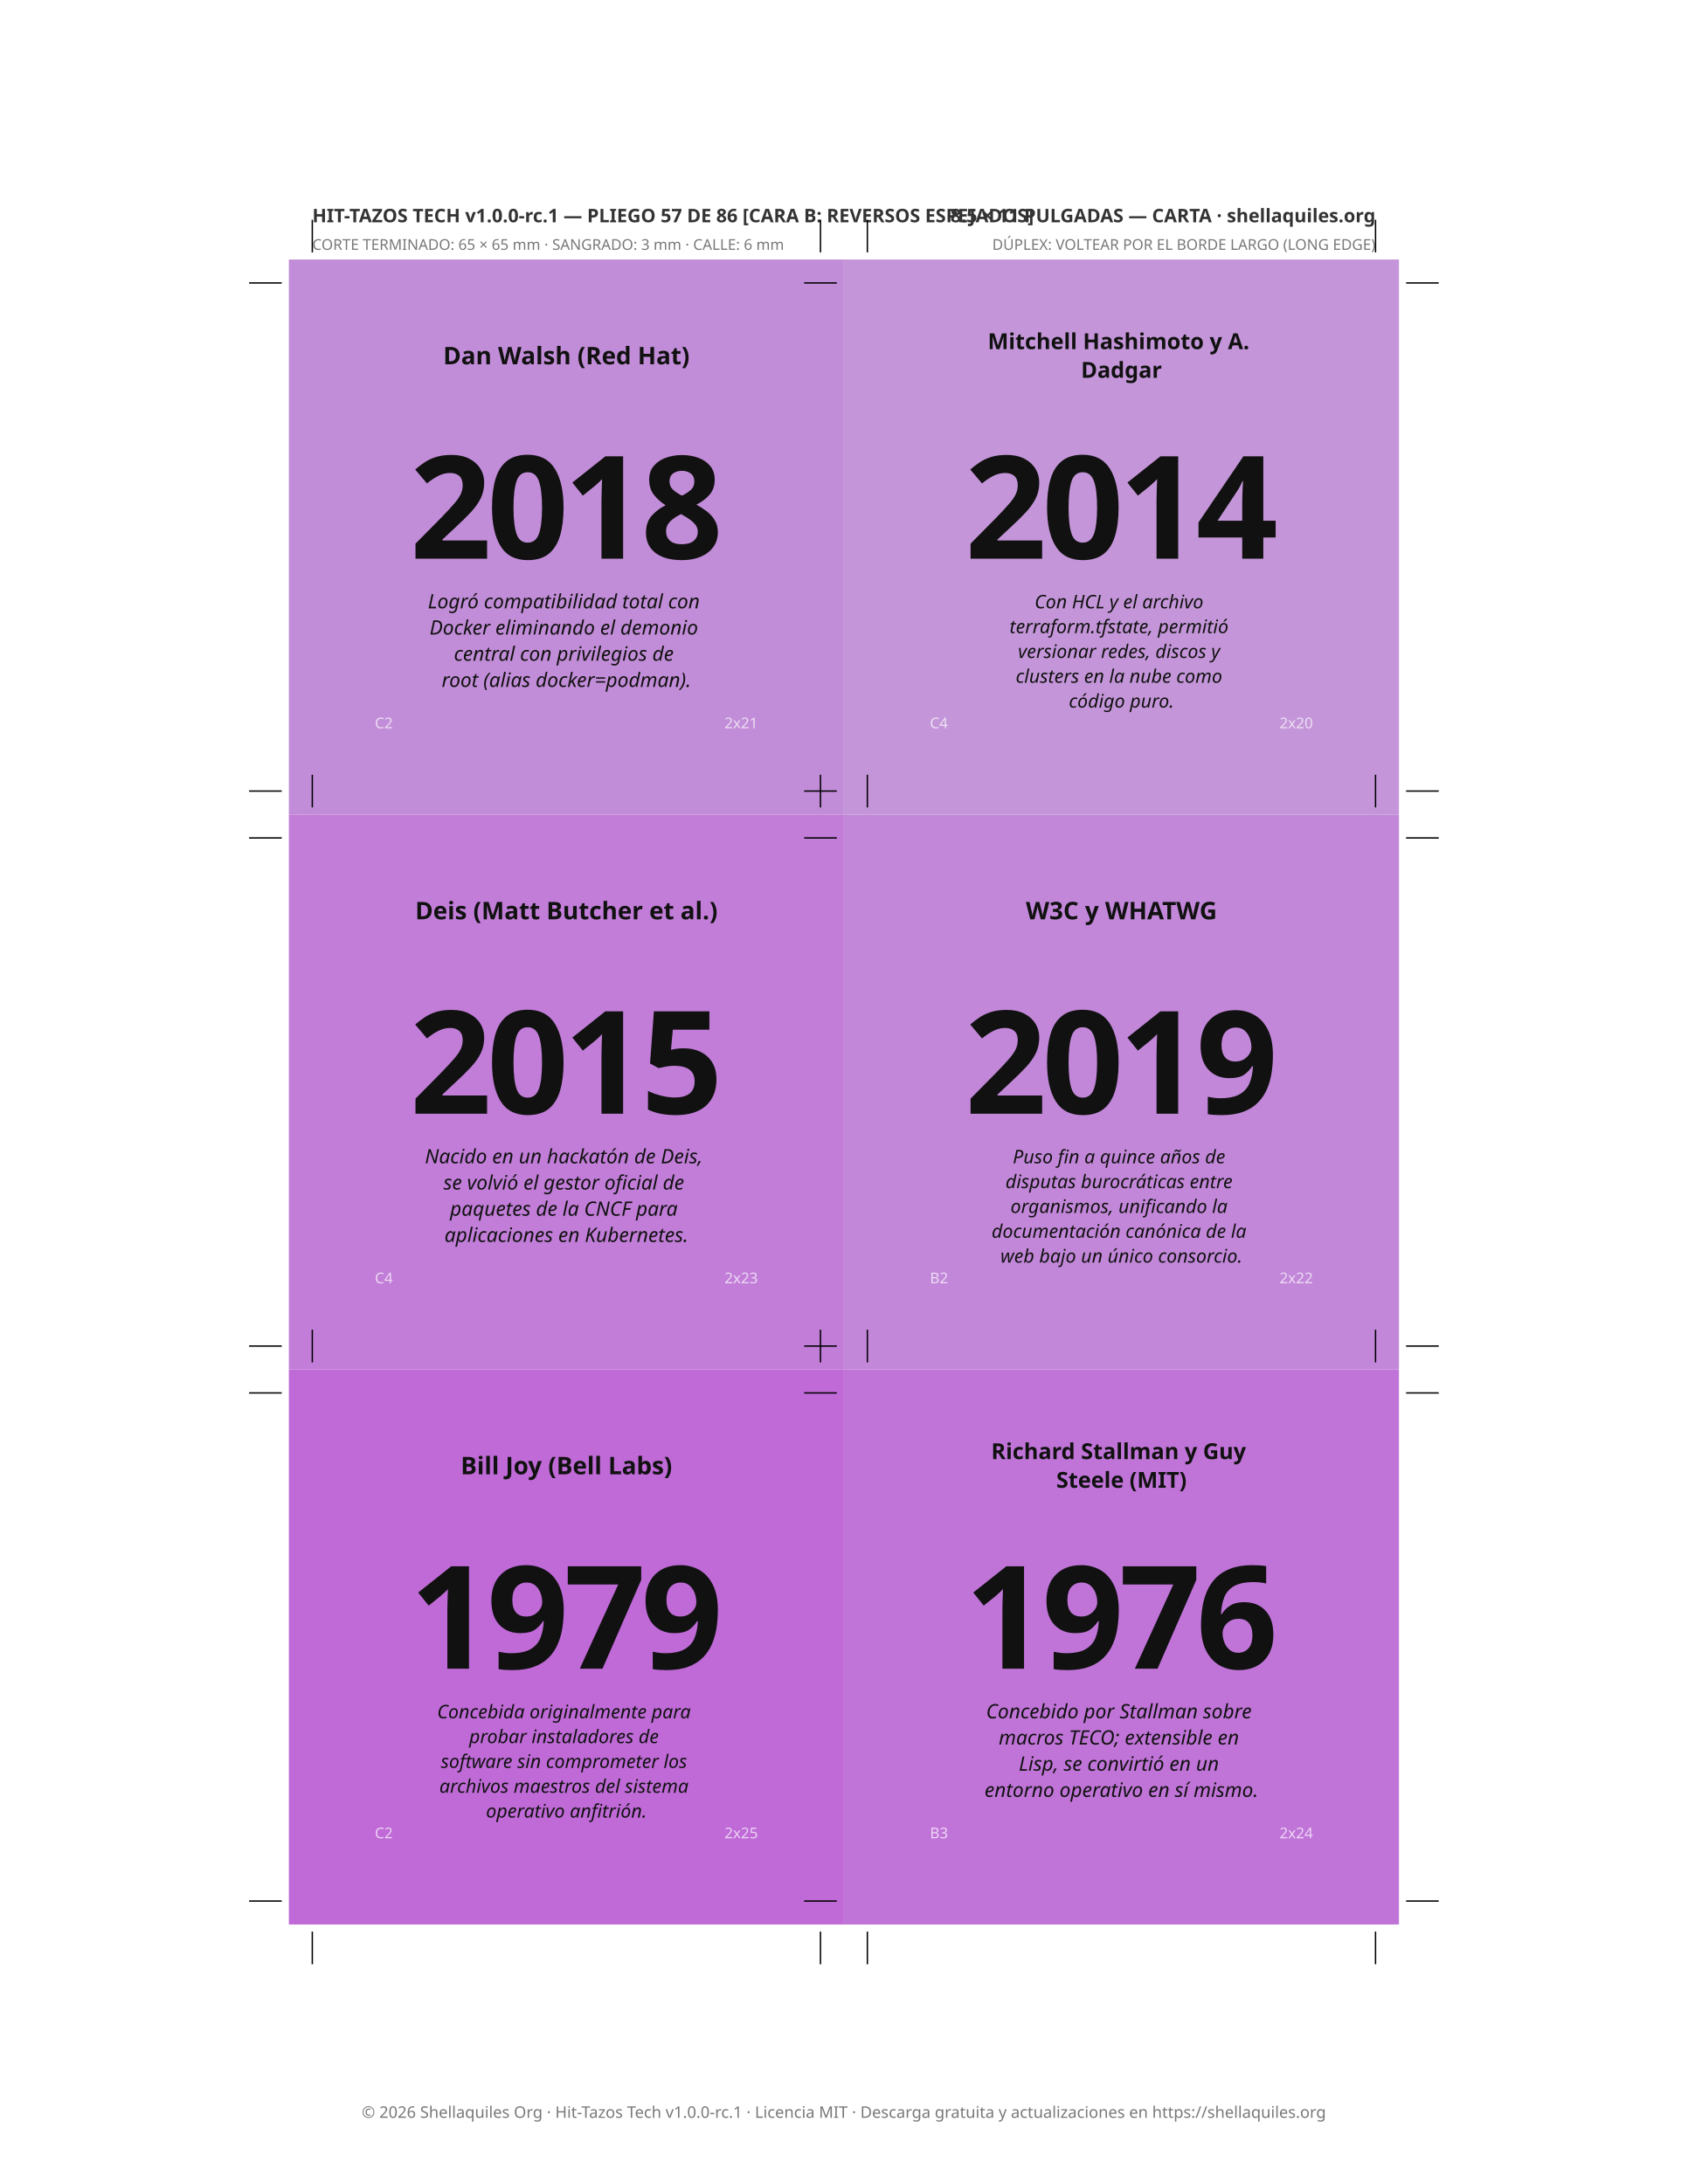
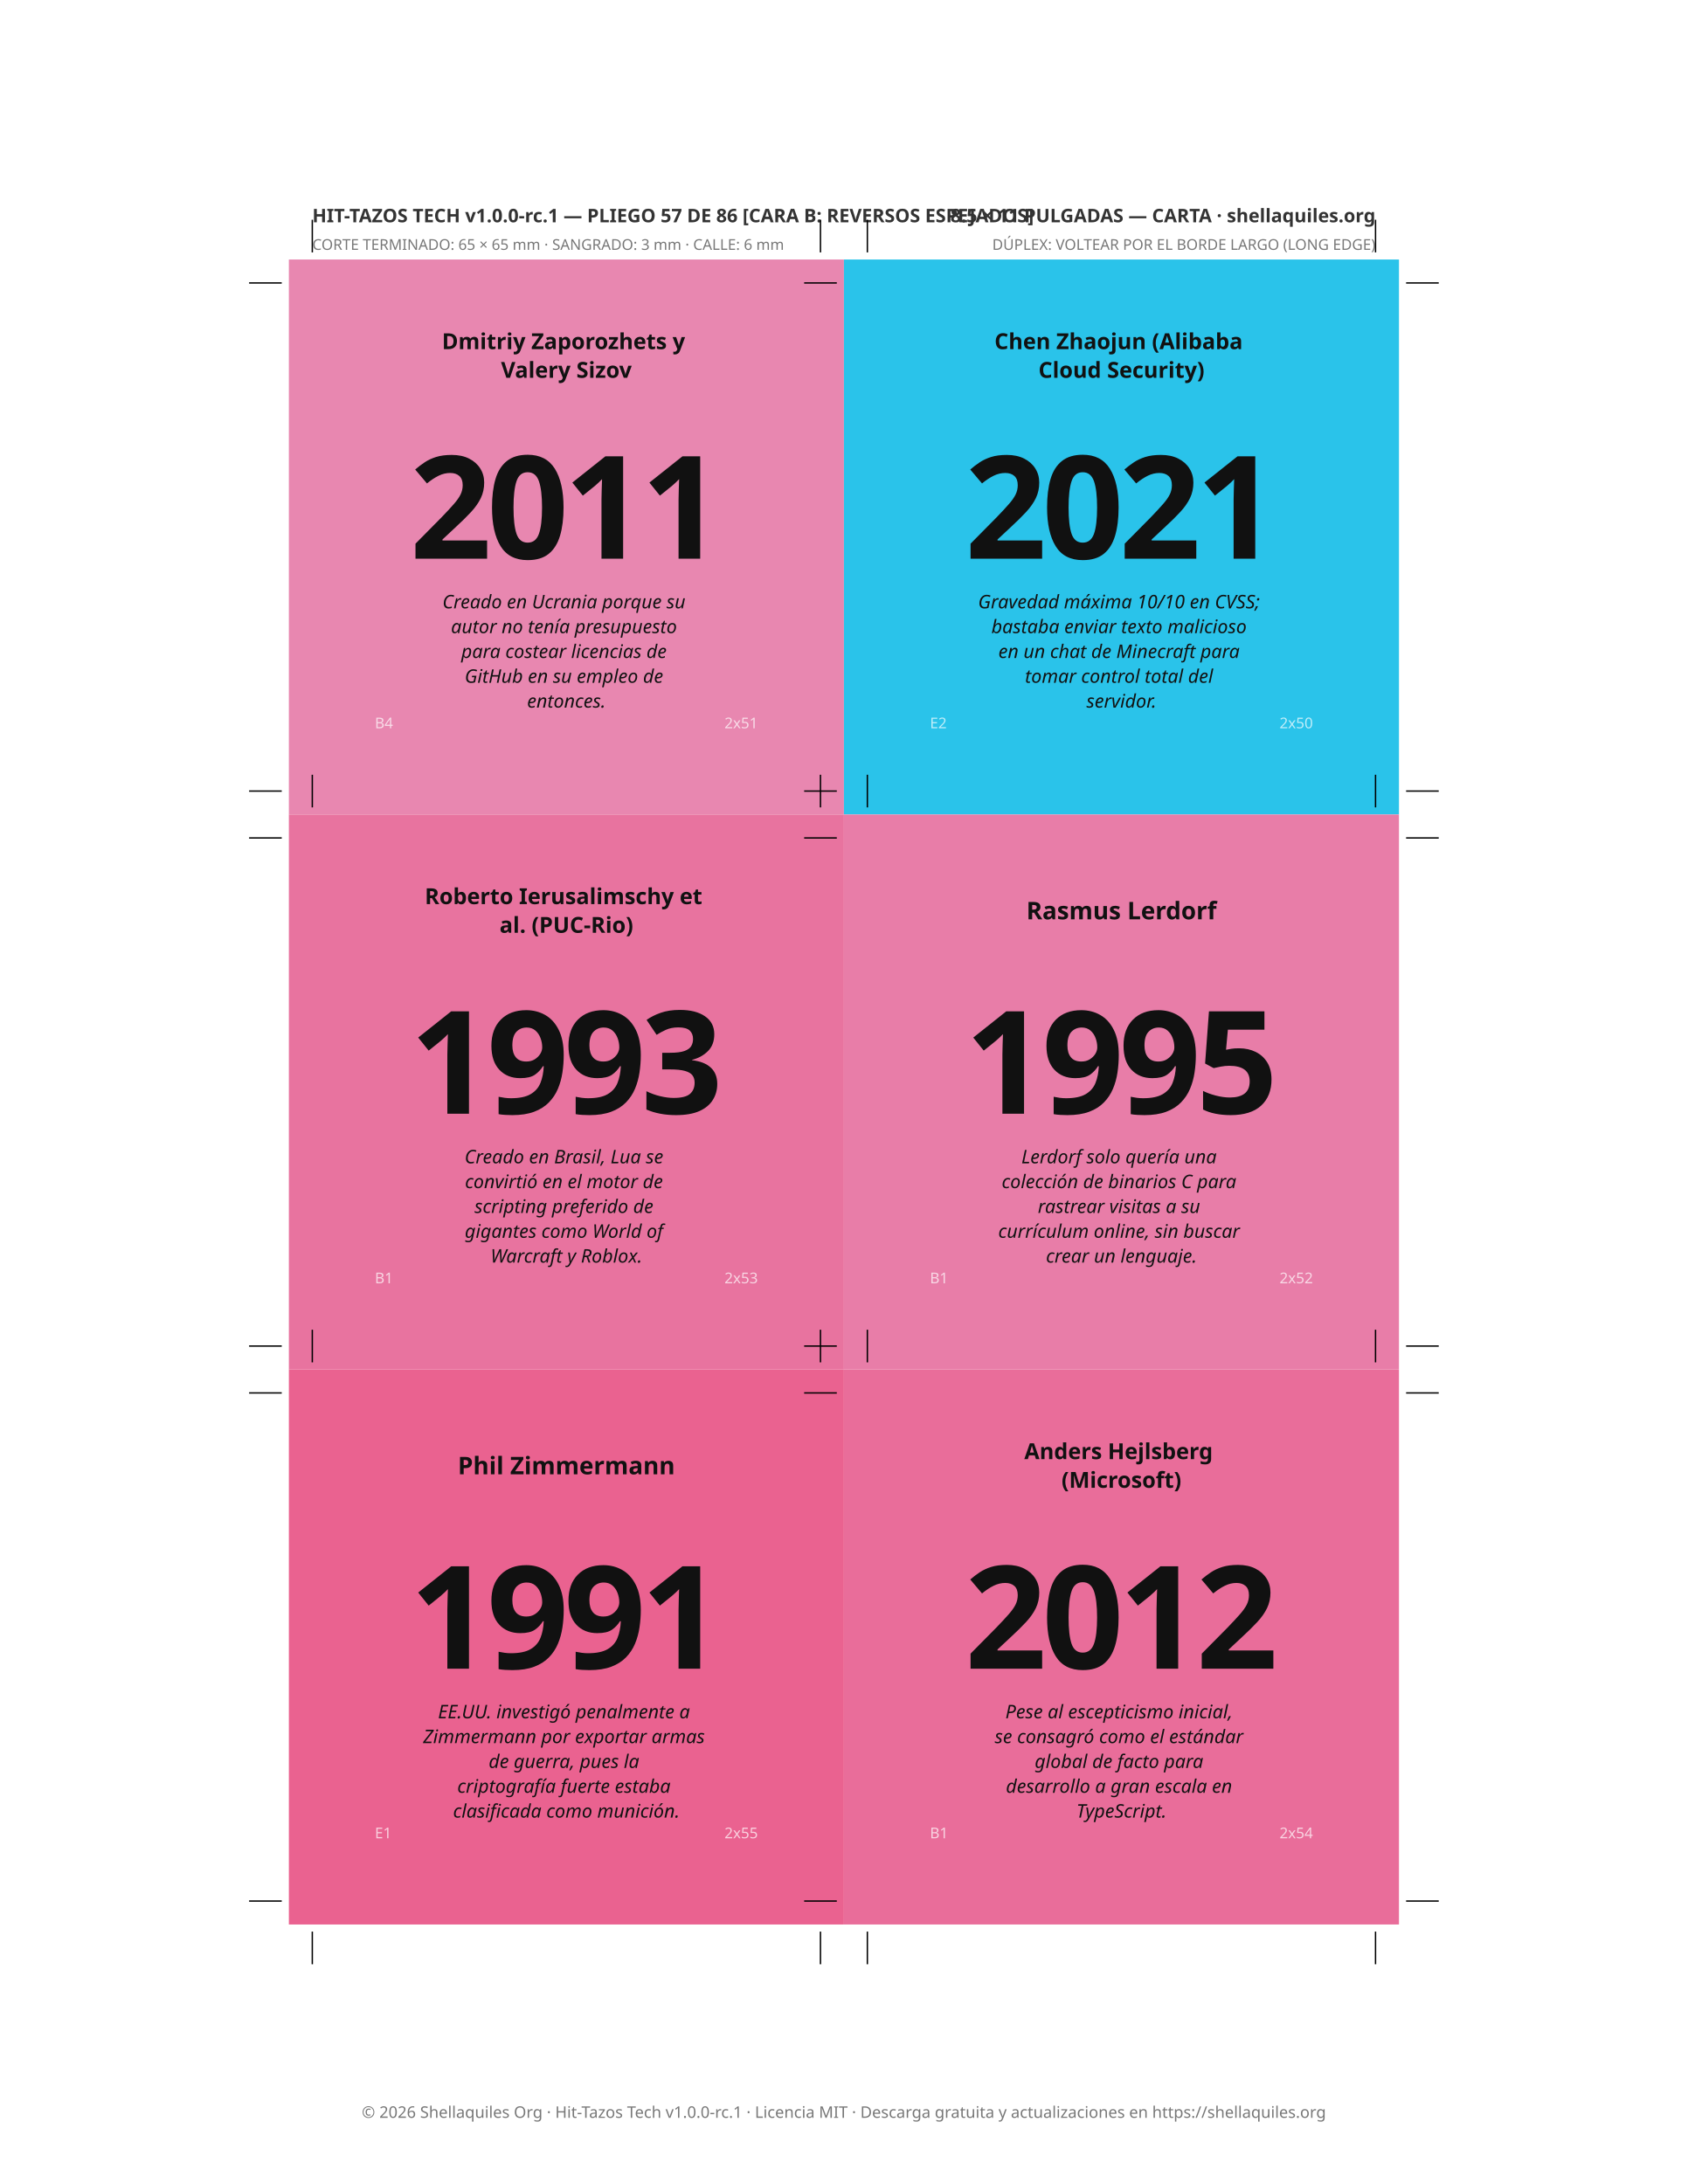
<svg xmlns="http://www.w3.org/2000/svg" width="215.9mm" height="279.4mm" viewBox="0 0 612 792" style="background-color: #ffffff;">
  <g id="encabezado_pliego">
    <text x="113.24" y="80.61" font-family="'Outfit', sans-serif" font-size="6.8" font-weight="700" fill="#333333">HIT-TAZOS TECH v1.0.0-rc.1 — PLIEGO 57 DE 86 [CARA B: REVERSOS ESPEJADOS]</text>
    <text x="498.76" y="80.61" font-family="'Outfit', sans-serif" font-size="6.8" font-weight="700" fill="#333333" text-anchor="end">8.5 × 11 PULGADAS — CARTA · shellaquiles.org</text>
    <text x="113.24" y="90.61" font-family="'Outfit', sans-serif" font-size="5.4" font-weight="500" fill="#777777">CORTE TERMINADO: 65 × 65 mm · SANGRADO: 3 mm · CALLE: 6 mm</text>
    <text x="498.76" y="90.61" font-family="'Outfit', sans-serif" font-size="5.4" font-weight="500" fill="#777777" text-anchor="end">DÚPLEX: VOLTEAR POR EL BORDE LARGO (LONG EDGE)</text>
  </g>
  <g id="tarjetas_reverso">
-     <g id="carta_2_21_reverso">
+     <g id="carta_2_51_reverso">
      <g stroke="#000000" stroke-width="0.5" stroke-linecap="square">
        <line x1="90.57" y1="102.61" x2="101.91" y2="102.61" />
        <line x1="113.24" y1="79.94" x2="113.24" y2="91.28" />
        <line x1="308.83" y1="102.61" x2="320.17" y2="102.61" />
        <line x1="297.50" y1="79.94" x2="297.50" y2="91.28" />
        <line x1="90.57" y1="286.87" x2="101.91" y2="286.87" />
        <line x1="113.24" y1="298.20" x2="113.24" y2="309.54" />
        <line x1="308.83" y1="286.87" x2="320.17" y2="286.87" />
        <line x1="297.50" y1="298.20" x2="297.50" y2="309.54" />
      </g>
-       <rect x="104.74" y="94.11" width="201.26" height="201.26" fill="#c28dd8" />
+       <rect x="104.74" y="94.11" width="201.26" height="201.26" fill="#e887b0" />
      <g transform="translate(113.24, 102.61)">
-         <text font-family="'Outfit', sans-serif" font-size="8.8" font-weight="600" fill="#111111" text-anchor="middle">
-           <tspan x="92.13" y="29.5">Dan Walsh (Red Hat)</tspan>
+         <text font-family="'Outfit', sans-serif" font-size="8" font-weight="600" fill="#111111" text-anchor="middle">
+           <tspan x="92.13" y="24">Dmitriy Zaporozhets y</tspan>
+           <tspan x="92.13" y="34.4">Valery Sizov</tspan>
        </text>
-         <text x="92.13" y="100" font-family="'Space Grotesk', sans-serif" font-size="52" font-weight="900" letter-spacing="-1.8" fill="#111111" text-anchor="middle">2018</text>
-         <text font-family="'Outfit', sans-serif" font-size="7.2" font-weight="400" font-style="italic" fill="#111111" text-anchor="middle">
-           <tspan x="92.13" y="118.0">Logró compatibilidad total con</tspan>
-           <tspan x="92.13" y="127.5">Docker eliminando el demonio</tspan>
-           <tspan x="92.13" y="137.0">central con privilegios de</tspan>
-           <tspan x="92.13" y="146.5">root (alias docker=podman).</tspan>
+         <text x="92.13" y="100" font-family="'Space Grotesk', sans-serif" font-size="52" font-weight="900" letter-spacing="-1.8" fill="#111111" text-anchor="middle">2011</text>
+         <text font-family="'Outfit', sans-serif" font-size="6.8" font-weight="400" font-style="italic" fill="#111111" text-anchor="middle">
+           <tspan x="92.13" y="118.0">Creado en Ucrania porque su</tspan>
+           <tspan x="92.13" y="127.0">autor no tenía presupuesto</tspan>
+           <tspan x="92.13" y="136.0">para costear licencias de</tspan>
+           <tspan x="92.13" y="145.0">GitHub en su empleo de</tspan>
+           <tspan x="92.13" y="154.0">entonces.</tspan>
        </text>
-         <text x="22.68" y="161.5" font-family="'Outfit', sans-serif" font-size="5.4" font-weight="500" fill="rgba(255, 255, 255, 0.7)">C2</text>
-         <text x="161.57" y="161.5" font-family="'Space Grotesk', sans-serif" font-size="5.4" font-weight="500" fill="rgba(255, 255, 255, 0.7)" text-anchor="end">2x21</text>
+         <text x="22.68" y="161.5" font-family="'Outfit', sans-serif" font-size="5.4" font-weight="500" fill="rgba(255, 255, 255, 0.7)">B4</text>
+         <text x="161.57" y="161.5" font-family="'Space Grotesk', sans-serif" font-size="5.4" font-weight="500" fill="rgba(255, 255, 255, 0.7)" text-anchor="end">2x51</text>
      </g>
    </g>
-     <g id="carta_2_20_reverso">
+     <g id="carta_2_50_reverso">
      <g stroke="#000000" stroke-width="0.5" stroke-linecap="square">
        <line x1="291.83" y1="102.61" x2="303.17" y2="102.61" />
        <line x1="314.50" y1="79.94" x2="314.50" y2="91.28" />
        <line x1="510.09" y1="102.61" x2="521.43" y2="102.61" />
        <line x1="498.76" y1="79.94" x2="498.76" y2="91.28" />
        <line x1="291.83" y1="286.87" x2="303.17" y2="286.87" />
        <line x1="314.50" y1="298.20" x2="314.50" y2="309.54" />
        <line x1="510.09" y1="286.87" x2="521.43" y2="286.87" />
        <line x1="498.76" y1="298.20" x2="498.76" y2="309.54" />
      </g>
-       <rect x="306.00" y="94.11" width="201.26" height="201.26" fill="#c496d9" />
+       <rect x="306.00" y="94.11" width="201.26" height="201.26" fill="#2ac3ea" />
      <g transform="translate(314.50, 102.61)">
        <text font-family="'Outfit', sans-serif" font-size="8" font-weight="600" fill="#111111" text-anchor="middle">
-           <tspan x="92.13" y="24">Mitchell Hashimoto y A.</tspan>
-           <tspan x="92.13" y="34.4">Dadgar</tspan>
+           <tspan x="92.13" y="24">Chen Zhaojun (Alibaba</tspan>
+           <tspan x="92.13" y="34.4">Cloud Security)</tspan>
        </text>
-         <text x="92.13" y="100" font-family="'Space Grotesk', sans-serif" font-size="52" font-weight="900" letter-spacing="-1.8" fill="#111111" text-anchor="middle">2014</text>
+         <text x="92.13" y="100" font-family="'Space Grotesk', sans-serif" font-size="52" font-weight="900" letter-spacing="-1.8" fill="#111111" text-anchor="middle">2021</text>
        <text font-family="'Outfit', sans-serif" font-size="6.8" font-weight="400" font-style="italic" fill="#111111" text-anchor="middle">
-           <tspan x="92.13" y="118.0">Con HCL y el archivo</tspan>
-           <tspan x="92.13" y="127.0">terraform.tfstate, permitió</tspan>
-           <tspan x="92.13" y="136.0">versionar redes, discos y</tspan>
-           <tspan x="92.13" y="145.0">clusters en la nube como</tspan>
-           <tspan x="92.13" y="154.0">código puro.</tspan>
+           <tspan x="92.13" y="118.0">Gravedad máxima 10/10 en CVSS;</tspan>
+           <tspan x="92.13" y="127.0">bastaba enviar texto malicioso</tspan>
+           <tspan x="92.13" y="136.0">en un chat de Minecraft para</tspan>
+           <tspan x="92.13" y="145.0">tomar control total del</tspan>
+           <tspan x="92.13" y="154.0">servidor.</tspan>
        </text>
-         <text x="22.68" y="161.5" font-family="'Outfit', sans-serif" font-size="5.4" font-weight="500" fill="rgba(255, 255, 255, 0.7)">C4</text>
-         <text x="161.57" y="161.5" font-family="'Space Grotesk', sans-serif" font-size="5.4" font-weight="500" fill="rgba(255, 255, 255, 0.7)" text-anchor="end">2x20</text>
+         <text x="22.68" y="161.5" font-family="'Outfit', sans-serif" font-size="5.4" font-weight="500" fill="rgba(255, 255, 255, 0.7)">E2</text>
+         <text x="161.57" y="161.5" font-family="'Space Grotesk', sans-serif" font-size="5.4" font-weight="500" fill="rgba(255, 255, 255, 0.7)" text-anchor="end">2x50</text>
      </g>
    </g>
-     <g id="carta_2_23_reverso">
+     <g id="carta_2_53_reverso">
      <g stroke="#000000" stroke-width="0.5" stroke-linecap="square">
        <line x1="90.57" y1="303.87" x2="101.91" y2="303.87" />
        <line x1="113.24" y1="281.20" x2="113.24" y2="292.54" />
        <line x1="308.83" y1="303.87" x2="320.17" y2="303.87" />
        <line x1="297.50" y1="281.20" x2="297.50" y2="292.54" />
        <line x1="90.57" y1="488.13" x2="101.91" y2="488.13" />
        <line x1="113.24" y1="499.46" x2="113.24" y2="510.80" />
        <line x1="308.83" y1="488.13" x2="320.17" y2="488.13" />
        <line x1="297.50" y1="499.46" x2="297.50" y2="510.80" />
      </g>
-       <rect x="104.74" y="295.37" width="201.26" height="201.26" fill="#c17dd8" />
+       <rect x="104.74" y="295.37" width="201.26" height="201.26" fill="#e8739f" />
      <g transform="translate(113.24, 303.87)">
-         <text font-family="'Outfit', sans-serif" font-size="8.8" font-weight="600" fill="#111111" text-anchor="middle">
-           <tspan x="92.13" y="29.5">Deis (Matt Butcher et al.)</tspan>
+         <text font-family="'Outfit', sans-serif" font-size="8" font-weight="600" fill="#111111" text-anchor="middle">
+           <tspan x="92.13" y="24">Roberto Ierusalimschy et</tspan>
+           <tspan x="92.13" y="34.4">al. (PUC-Rio)</tspan>
        </text>
-         <text x="92.13" y="100" font-family="'Space Grotesk', sans-serif" font-size="52" font-weight="900" letter-spacing="-1.8" fill="#111111" text-anchor="middle">2015</text>
-         <text font-family="'Outfit', sans-serif" font-size="7.2" font-weight="400" font-style="italic" fill="#111111" text-anchor="middle">
-           <tspan x="92.13" y="118.0">Nacido en un hackatón de Deis,</tspan>
-           <tspan x="92.13" y="127.5">se volvió el gestor oficial de</tspan>
-           <tspan x="92.13" y="137.0">paquetes de la CNCF para</tspan>
-           <tspan x="92.13" y="146.5">aplicaciones en Kubernetes.</tspan>
+         <text x="92.13" y="100" font-family="'Space Grotesk', sans-serif" font-size="52" font-weight="900" letter-spacing="-1.8" fill="#111111" text-anchor="middle">1993</text>
+         <text font-family="'Outfit', sans-serif" font-size="6.8" font-weight="400" font-style="italic" fill="#111111" text-anchor="middle">
+           <tspan x="92.13" y="118.0">Creado en Brasil, Lua se</tspan>
+           <tspan x="92.13" y="127.0">convirtió en el motor de</tspan>
+           <tspan x="92.13" y="136.0">scripting preferido de</tspan>
+           <tspan x="92.13" y="145.0">gigantes como World of</tspan>
+           <tspan x="92.13" y="154.0">Warcraft y Roblox.</tspan>
        </text>
-         <text x="22.68" y="161.5" font-family="'Outfit', sans-serif" font-size="5.4" font-weight="500" fill="rgba(255, 255, 255, 0.7)">C4</text>
-         <text x="161.57" y="161.5" font-family="'Space Grotesk', sans-serif" font-size="5.4" font-weight="500" fill="rgba(255, 255, 255, 0.7)" text-anchor="end">2x23</text>
+         <text x="22.68" y="161.5" font-family="'Outfit', sans-serif" font-size="5.4" font-weight="500" fill="rgba(255, 255, 255, 0.7)">B1</text>
+         <text x="161.57" y="161.5" font-family="'Space Grotesk', sans-serif" font-size="5.4" font-weight="500" fill="rgba(255, 255, 255, 0.7)" text-anchor="end">2x53</text>
      </g>
    </g>
-     <g id="carta_2_22_reverso">
+     <g id="carta_2_52_reverso">
      <g stroke="#000000" stroke-width="0.5" stroke-linecap="square">
        <line x1="291.83" y1="303.87" x2="303.17" y2="303.87" />
        <line x1="314.50" y1="281.20" x2="314.50" y2="292.54" />
        <line x1="510.09" y1="303.87" x2="521.43" y2="303.87" />
        <line x1="498.76" y1="281.20" x2="498.76" y2="292.54" />
        <line x1="291.83" y1="488.13" x2="303.17" y2="488.13" />
        <line x1="314.50" y1="499.46" x2="314.50" y2="510.80" />
        <line x1="510.09" y1="488.13" x2="521.43" y2="488.13" />
        <line x1="498.76" y1="499.46" x2="498.76" y2="510.80" />
      </g>
-       <rect x="306.00" y="295.37" width="201.26" height="201.26" fill="#c287d9" />
+       <rect x="306.00" y="295.37" width="201.26" height="201.26" fill="#e87da8" />
      <g transform="translate(314.50, 303.87)">
        <text font-family="'Outfit', sans-serif" font-size="8.8" font-weight="600" fill="#111111" text-anchor="middle">
-           <tspan x="92.13" y="29.5">W3C y WHATWG</tspan>
+           <tspan x="92.13" y="29.5">Rasmus Lerdorf</tspan>
        </text>
-         <text x="92.13" y="100" font-family="'Space Grotesk', sans-serif" font-size="52" font-weight="900" letter-spacing="-1.8" fill="#111111" text-anchor="middle">2019</text>
+         <text x="92.13" y="100" font-family="'Space Grotesk', sans-serif" font-size="52" font-weight="900" letter-spacing="-1.8" fill="#111111" text-anchor="middle">1995</text>
        <text font-family="'Outfit', sans-serif" font-size="6.8" font-weight="400" font-style="italic" fill="#111111" text-anchor="middle">
-           <tspan x="92.13" y="118.0">Puso fin a quince años de</tspan>
-           <tspan x="92.13" y="127.0">disputas burocráticas entre</tspan>
-           <tspan x="92.13" y="136.0">organismos, unificando la</tspan>
-           <tspan x="92.13" y="145.0">documentación canónica de la</tspan>
-           <tspan x="92.13" y="154.0">web bajo un único consorcio.</tspan>
+           <tspan x="92.13" y="118.0">Lerdorf solo quería una</tspan>
+           <tspan x="92.13" y="127.0">colección de binarios C para</tspan>
+           <tspan x="92.13" y="136.0">rastrear visitas a su</tspan>
+           <tspan x="92.13" y="145.0">currículum online, sin buscar</tspan>
+           <tspan x="92.13" y="154.0">crear un lenguaje.</tspan>
        </text>
-         <text x="22.68" y="161.5" font-family="'Outfit', sans-serif" font-size="5.4" font-weight="500" fill="rgba(255, 255, 255, 0.7)">B2</text>
-         <text x="161.57" y="161.5" font-family="'Space Grotesk', sans-serif" font-size="5.4" font-weight="500" fill="rgba(255, 255, 255, 0.7)" text-anchor="end">2x22</text>
+         <text x="22.68" y="161.5" font-family="'Outfit', sans-serif" font-size="5.4" font-weight="500" fill="rgba(255, 255, 255, 0.7)">B1</text>
+         <text x="161.57" y="161.5" font-family="'Space Grotesk', sans-serif" font-size="5.4" font-weight="500" fill="rgba(255, 255, 255, 0.7)" text-anchor="end">2x52</text>
      </g>
    </g>
-     <g id="carta_2_25_reverso">
+     <g id="carta_2_55_reverso">
      <g stroke="#000000" stroke-width="0.5" stroke-linecap="square">
        <line x1="90.57" y1="505.13" x2="101.91" y2="505.13" />
        <line x1="113.24" y1="482.46" x2="113.24" y2="493.80" />
        <line x1="308.83" y1="505.13" x2="320.17" y2="505.13" />
        <line x1="297.50" y1="482.46" x2="297.50" y2="493.80" />
        <line x1="90.57" y1="689.39" x2="101.91" y2="689.39" />
        <line x1="113.24" y1="700.72" x2="113.24" y2="712.06" />
        <line x1="308.83" y1="689.39" x2="320.17" y2="689.39" />
        <line x1="297.50" y1="700.72" x2="297.50" y2="712.06" />
      </g>
-       <rect x="104.74" y="496.63" width="201.26" height="201.26" fill="#bf6ad7" />
+       <rect x="104.74" y="496.63" width="201.26" height="201.26" fill="#ea6290" />
      <g transform="translate(113.24, 505.13)">
        <text font-family="'Outfit', sans-serif" font-size="8.8" font-weight="600" fill="#111111" text-anchor="middle">
-           <tspan x="92.13" y="29.5">Bill Joy (Bell Labs)</tspan>
+           <tspan x="92.13" y="29.5">Phil Zimmermann</tspan>
        </text>
-         <text x="92.13" y="100" font-family="'Space Grotesk', sans-serif" font-size="52" font-weight="900" letter-spacing="-1.8" fill="#111111" text-anchor="middle">1979</text>
+         <text x="92.13" y="100" font-family="'Space Grotesk', sans-serif" font-size="52" font-weight="900" letter-spacing="-1.8" fill="#111111" text-anchor="middle">1991</text>
        <text font-family="'Outfit', sans-serif" font-size="6.8" font-weight="400" font-style="italic" fill="#111111" text-anchor="middle">
-           <tspan x="92.13" y="118.0">Concebida originalmente para</tspan>
-           <tspan x="92.13" y="127.0">probar instaladores de</tspan>
-           <tspan x="92.13" y="136.0">software sin comprometer los</tspan>
-           <tspan x="92.13" y="145.0">archivos maestros del sistema</tspan>
-           <tspan x="92.13" y="154.0">operativo anfitrión.</tspan>
+           <tspan x="92.13" y="118.0">EE.UU. investigó penalmente a</tspan>
+           <tspan x="92.13" y="127.0">Zimmermann por exportar armas</tspan>
+           <tspan x="92.13" y="136.0">de guerra, pues la</tspan>
+           <tspan x="92.13" y="145.0">criptografía fuerte estaba</tspan>
+           <tspan x="92.13" y="154.0">clasificada como munición.</tspan>
        </text>
-         <text x="22.68" y="161.5" font-family="'Outfit', sans-serif" font-size="5.4" font-weight="500" fill="rgba(255, 255, 255, 0.7)">C2</text>
-         <text x="161.57" y="161.5" font-family="'Space Grotesk', sans-serif" font-size="5.4" font-weight="500" fill="rgba(255, 255, 255, 0.7)" text-anchor="end">2x25</text>
+         <text x="22.68" y="161.5" font-family="'Outfit', sans-serif" font-size="5.4" font-weight="500" fill="rgba(255, 255, 255, 0.7)">E1</text>
+         <text x="161.57" y="161.5" font-family="'Space Grotesk', sans-serif" font-size="5.4" font-weight="500" fill="rgba(255, 255, 255, 0.7)" text-anchor="end">2x55</text>
      </g>
    </g>
-     <g id="carta_2_24_reverso">
+     <g id="carta_2_54_reverso">
      <g stroke="#000000" stroke-width="0.5" stroke-linecap="square">
        <line x1="291.83" y1="505.13" x2="303.17" y2="505.13" />
        <line x1="314.50" y1="482.46" x2="314.50" y2="493.80" />
        <line x1="510.09" y1="505.13" x2="521.43" y2="505.13" />
        <line x1="498.76" y1="482.46" x2="498.76" y2="493.80" />
        <line x1="291.83" y1="689.39" x2="303.17" y2="689.39" />
        <line x1="314.50" y1="700.72" x2="314.50" y2="712.06" />
        <line x1="510.09" y1="689.39" x2="521.43" y2="689.39" />
        <line x1="498.76" y1="700.72" x2="498.76" y2="712.06" />
      </g>
-       <rect x="306.00" y="496.63" width="201.26" height="201.26" fill="#c074d8" />
+       <rect x="306.00" y="496.63" width="201.26" height="201.26" fill="#e96d9a" />
      <g transform="translate(314.50, 505.13)">
        <text font-family="'Outfit', sans-serif" font-size="8" font-weight="600" fill="#111111" text-anchor="middle">
-           <tspan x="92.13" y="24">Richard Stallman y Guy</tspan>
-           <tspan x="92.13" y="34.4">Steele (MIT)</tspan>
+           <tspan x="92.13" y="24">Anders Hejlsberg</tspan>
+           <tspan x="92.13" y="34.4">(Microsoft)</tspan>
        </text>
-         <text x="92.13" y="100" font-family="'Space Grotesk', sans-serif" font-size="52" font-weight="900" letter-spacing="-1.8" fill="#111111" text-anchor="middle">1976</text>
-         <text font-family="'Outfit', sans-serif" font-size="7.2" font-weight="400" font-style="italic" fill="#111111" text-anchor="middle">
-           <tspan x="92.13" y="118.0">Concebido por Stallman sobre</tspan>
-           <tspan x="92.13" y="127.5">macros TECO; extensible en</tspan>
-           <tspan x="92.13" y="137.0">Lisp, se convirtió en un</tspan>
-           <tspan x="92.13" y="146.5">entorno operativo en sí mismo.</tspan>
+         <text x="92.13" y="100" font-family="'Space Grotesk', sans-serif" font-size="52" font-weight="900" letter-spacing="-1.8" fill="#111111" text-anchor="middle">2012</text>
+         <text font-family="'Outfit', sans-serif" font-size="6.8" font-weight="400" font-style="italic" fill="#111111" text-anchor="middle">
+           <tspan x="92.13" y="118.0">Pese al escepticismo inicial,</tspan>
+           <tspan x="92.13" y="127.0">se consagró como el estándar</tspan>
+           <tspan x="92.13" y="136.0">global de facto para</tspan>
+           <tspan x="92.13" y="145.0">desarrollo a gran escala en</tspan>
+           <tspan x="92.13" y="154.0">TypeScript.</tspan>
        </text>
-         <text x="22.68" y="161.5" font-family="'Outfit', sans-serif" font-size="5.4" font-weight="500" fill="rgba(255, 255, 255, 0.7)">B3</text>
-         <text x="161.57" y="161.5" font-family="'Space Grotesk', sans-serif" font-size="5.4" font-weight="500" fill="rgba(255, 255, 255, 0.7)" text-anchor="end">2x24</text>
+         <text x="22.68" y="161.5" font-family="'Outfit', sans-serif" font-size="5.4" font-weight="500" fill="rgba(255, 255, 255, 0.7)">B1</text>
+         <text x="161.57" y="161.5" font-family="'Space Grotesk', sans-serif" font-size="5.4" font-weight="500" fill="rgba(255, 255, 255, 0.7)" text-anchor="end">2x54</text>
      </g>
    </g>
  </g>
  <g id="pie_pliego">
    <text x="306.00" y="768.00" font-family="'Outfit', sans-serif" font-size="5.8" font-weight="500" fill="#777777" text-anchor="middle">© 2026 Shellaquiles Org · Hit-Tazos Tech v1.0.0-rc.1 · Licencia MIT · Descarga gratuita y actualizaciones en https://shellaquiles.org</text>
  </g>
</svg>
